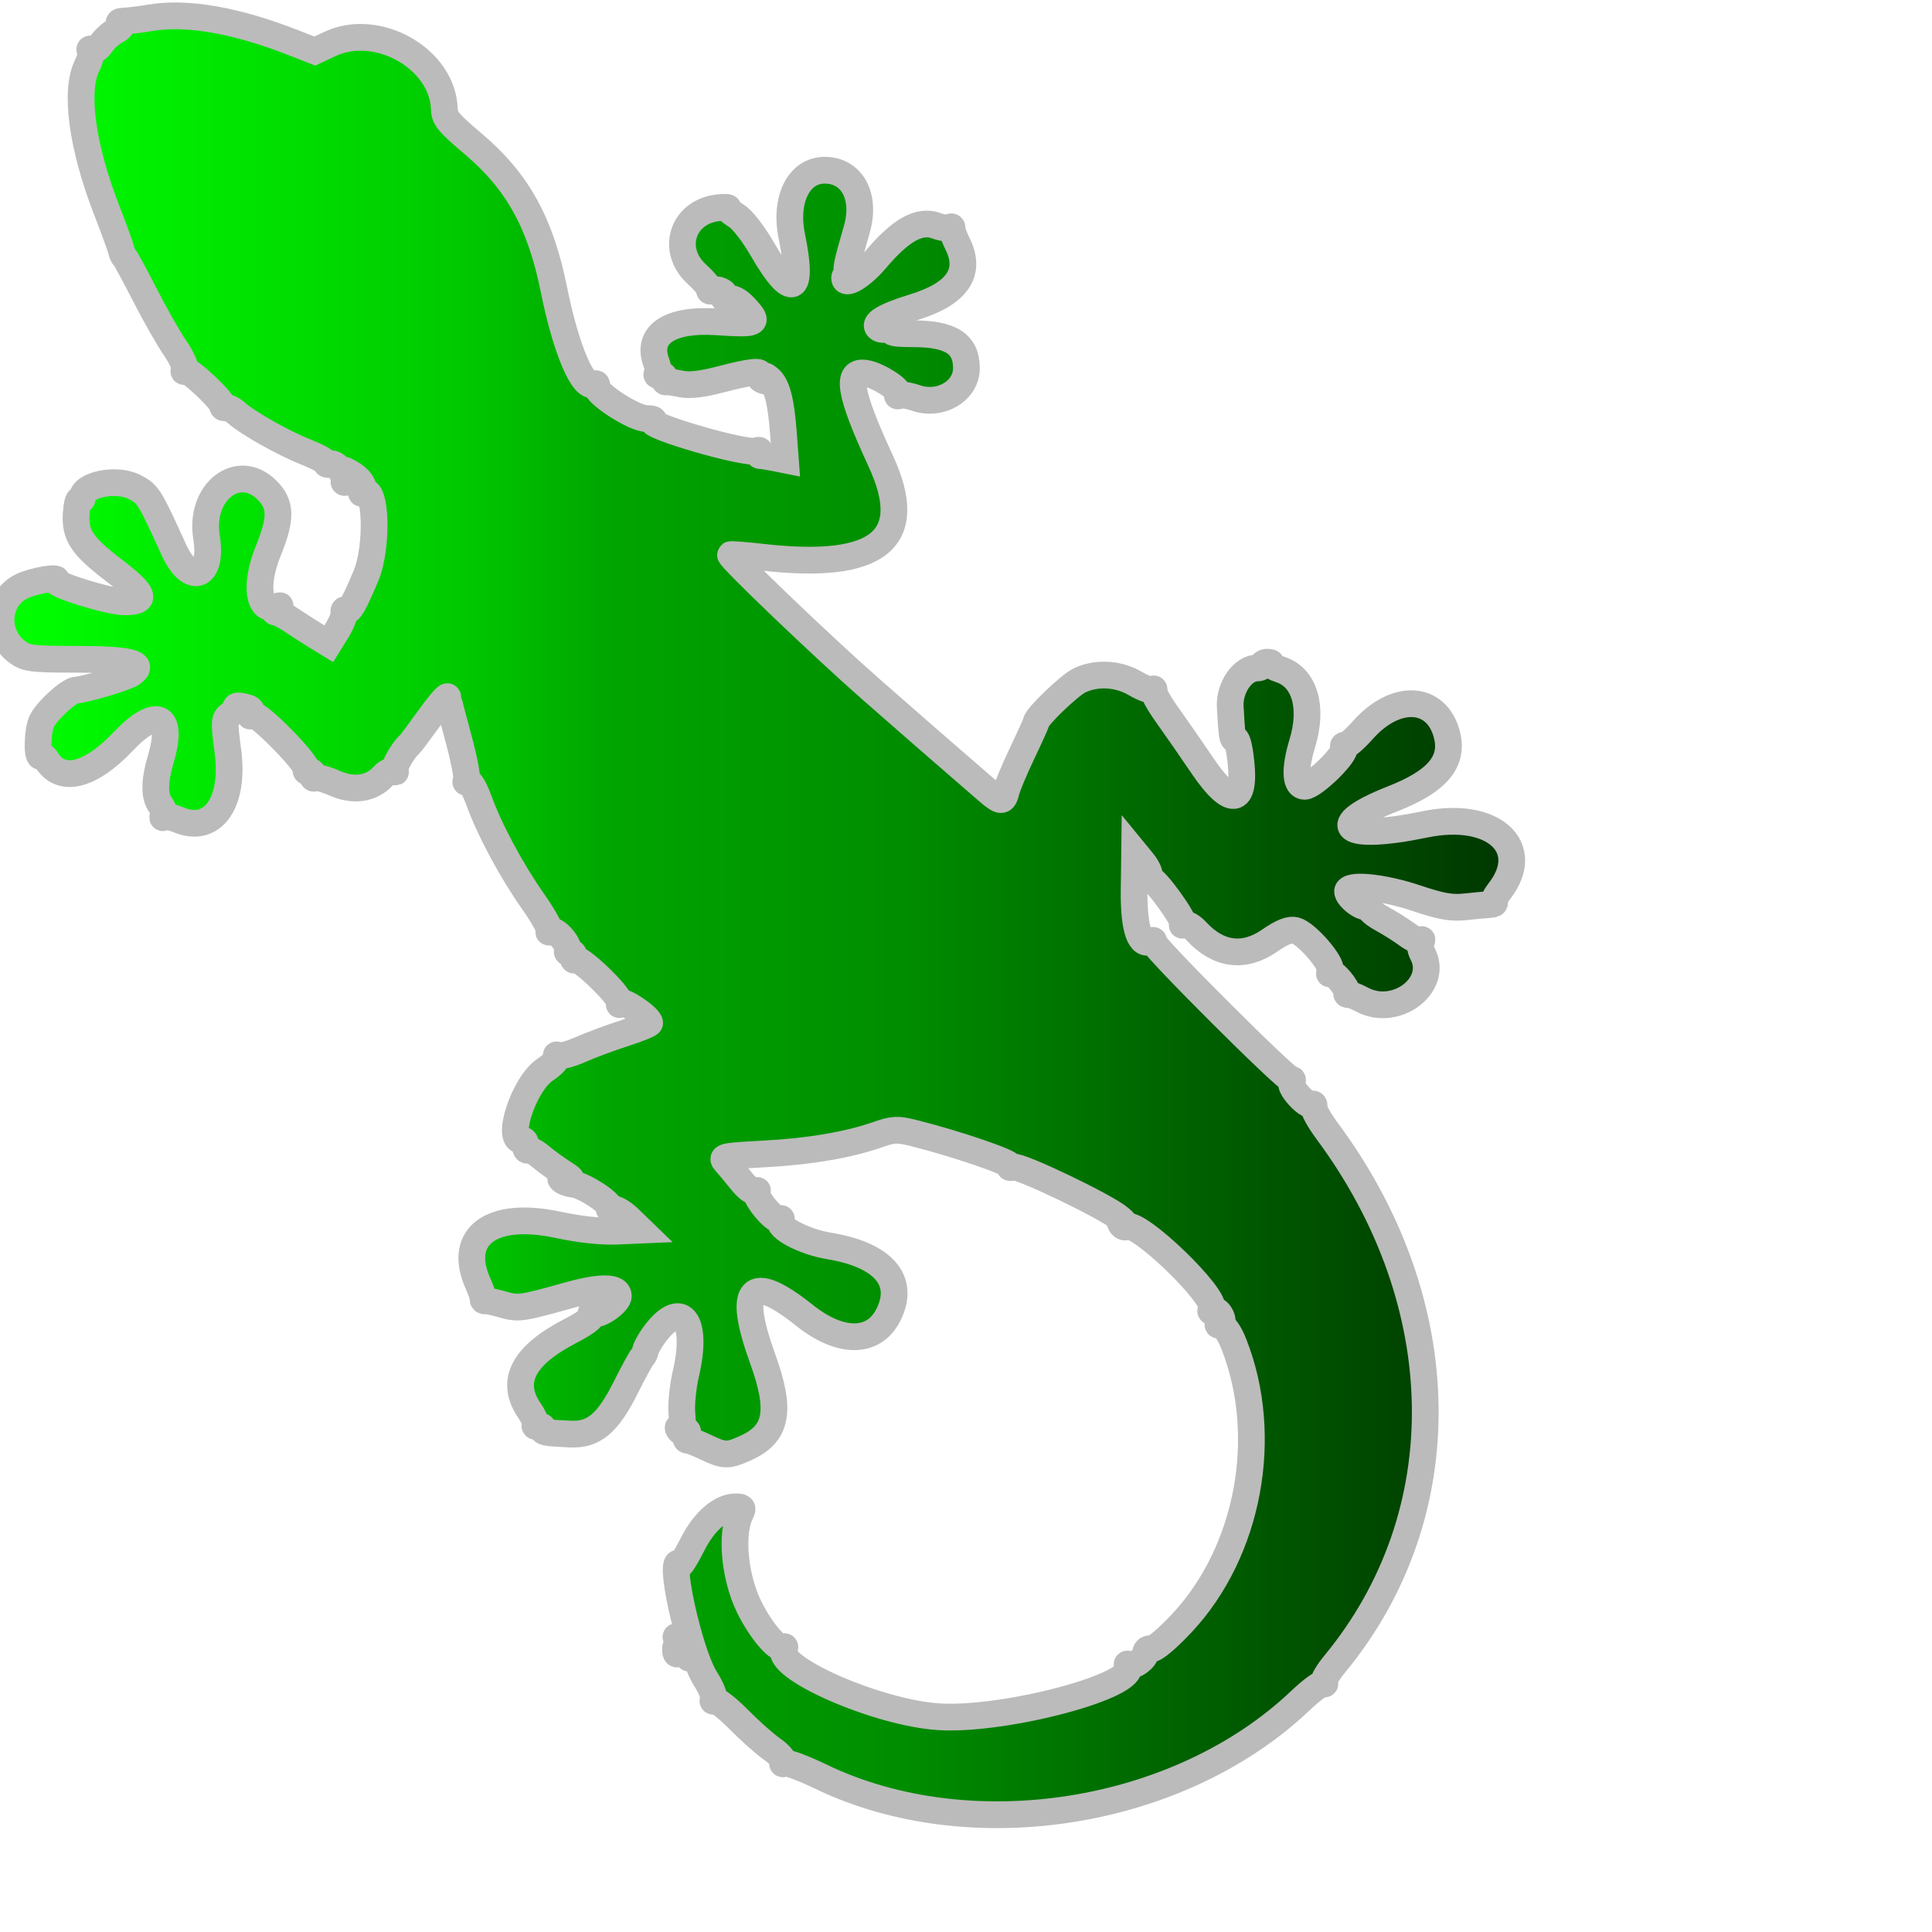
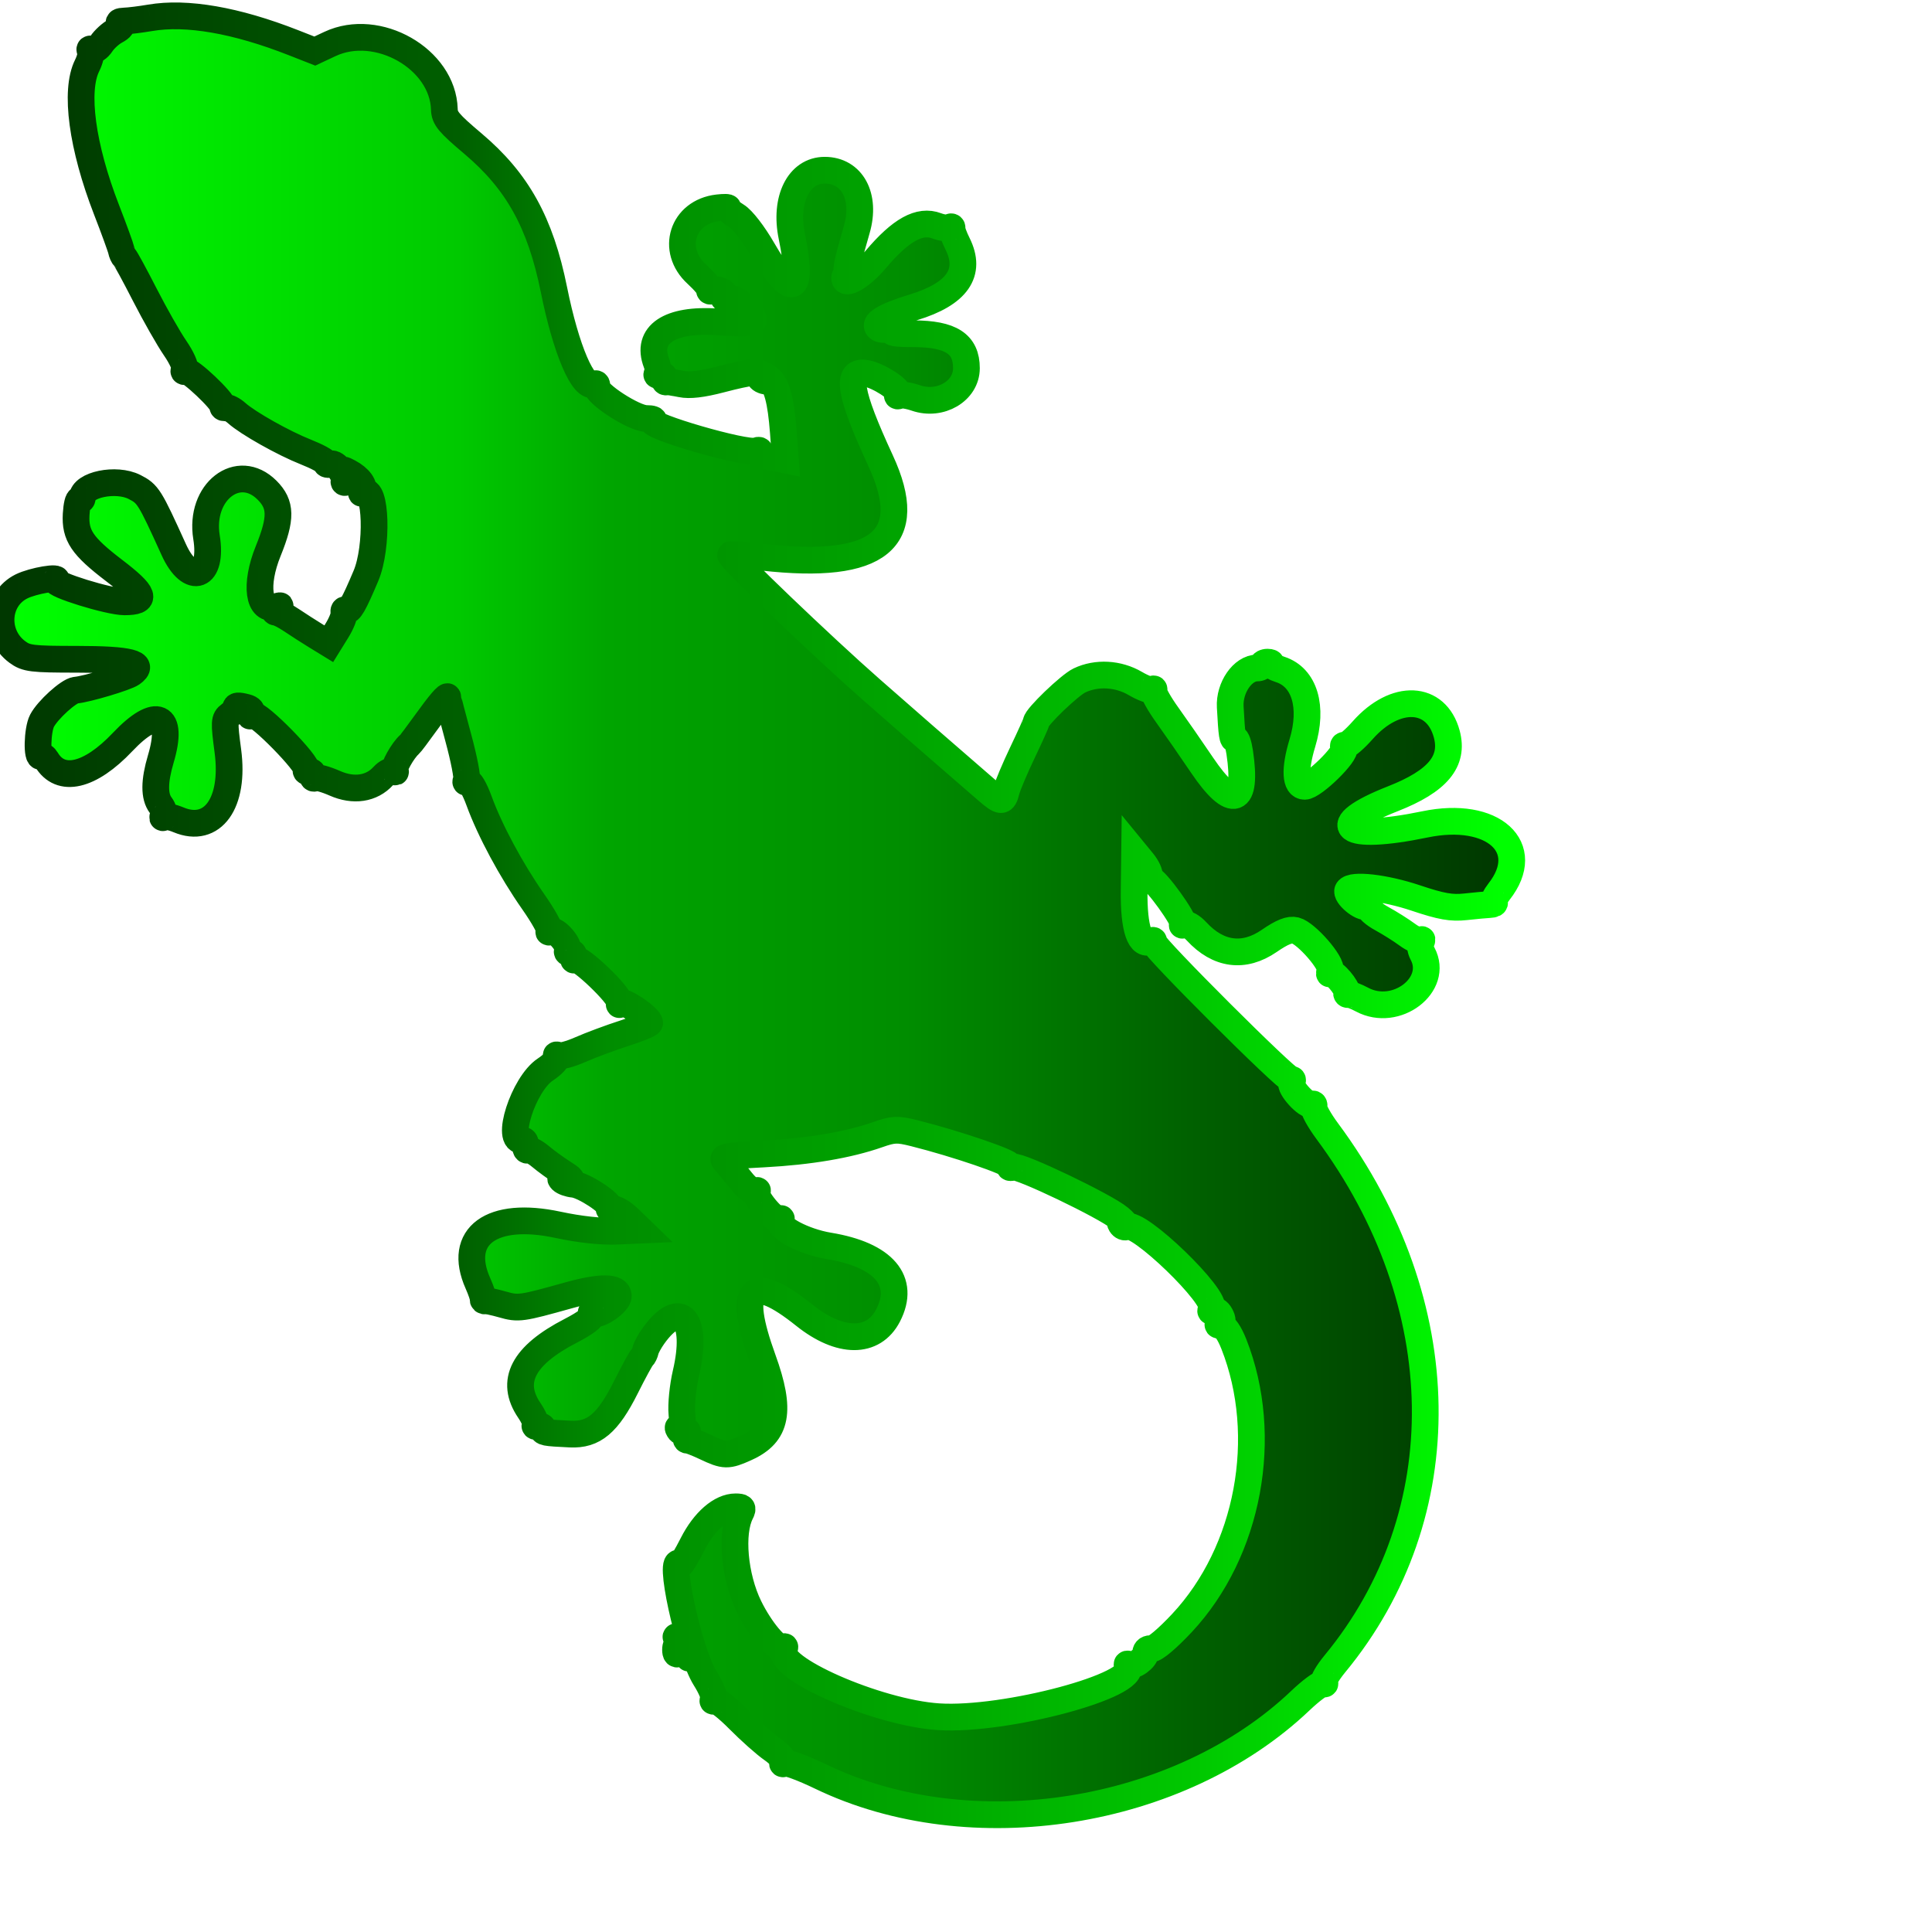
<svg xmlns="http://www.w3.org/2000/svg" id="svg" width="620" height="620" viewBox="120.444, 91.444, 187.142, 216.816">
  <defs>
    <linearGradient id="gradient">
      <stop offset="0%" stop-color="#00ff00" />
      <stop offset="30%" stop-color="#00c900" />
      <stop offset="40%" stop-color="#00a500" />
      <stop offset="60%" stop-color="#008d00" />
      <stop offset="80%" stop-color="#005f00" />
      <stop offset="100%" stop-color="#003800" />
    </linearGradient>
+     <linearGradient id="gradient2">
+       <stop offset="0%" stop-color="#003800" />
+       <stop offset="30%" stop-color="#005f00" />
+       <stop offset="40%" stop-color="#008d00" />
+       <stop offset="60%" stop-color="#00a500" />
+       <stop offset="80%" stop-color="#00c900" />
+       <stop offset="100%" stop-color="#00ff00" />
+     </linearGradient>
  </defs>
  <g id="svgg">
-     <path id="path0" d="M122.461 93.444 C 121.387 93.628,120.085 93.789,119.569 93.802 C 119.014 93.816,118.817 93.941,119.088 94.108 C 119.392 94.296,119.217 94.568,118.565 94.917 C 118.025 95.205,117.311 95.858,116.978 96.366 C 116.644 96.875,116.177 97.170,115.938 97.022 C 115.694 96.871,115.613 96.930,115.754 97.158 C 115.891 97.380,115.725 98.119,115.384 98.802 C 113.971 101.635,114.813 107.895,117.560 114.978 C 118.407 117.160,119.152 119.209,119.218 119.531 C 119.283 119.854,119.441 120.205,119.569 120.313 C 119.698 120.420,120.733 122.325,121.870 124.547 C 123.006 126.768,124.534 129.454,125.265 130.516 C 125.995 131.578,126.471 132.644,126.322 132.886 C 126.173 133.127,126.225 133.217,126.436 133.086 C 126.828 132.844,130.713 136.517,130.605 137.027 C 130.573 137.180,130.729 137.253,130.952 137.189 C 131.175 137.126,131.728 137.406,132.182 137.812 C 133.443 138.940,137.433 141.182,139.941 142.173 C 141.177 142.660,142.188 143.209,142.188 143.392 C 142.188 143.576,142.438 143.629,142.743 143.512 C 143.287 143.304,144.406 144.771,144.214 145.439 C 144.163 145.616,144.310 145.645,144.541 145.502 C 144.830 145.323,144.802 145.052,144.453 144.628 C 144.006 144.086,144.043 144.065,144.759 144.446 C 145.935 145.072,146.596 145.988,146.262 146.528 C 146.084 146.816,146.139 146.893,146.404 146.729 C 147.826 145.851,148.032 152.849,146.679 156.055 C 145.311 159.296,144.825 160.143,144.462 159.918 C 144.257 159.791,144.142 159.925,144.208 160.215 C 144.274 160.505,143.918 161.405,143.416 162.216 L 142.504 163.689 141.076 162.814 C 140.291 162.333,139.053 161.538,138.324 161.047 C 137.596 160.557,136.805 160.154,136.567 160.150 C 136.328 160.147,136.396 159.955,136.719 159.723 C 137.202 159.375,137.177 159.343,136.572 159.540 C 134.606 160.181,134.173 157.065,135.703 153.290 C 137.203 149.592,137.174 148.052,135.577 146.454 C 132.351 143.229,127.957 146.645,128.783 151.736 C 129.518 156.264,126.969 157.228,125.107 153.125 C 122.391 147.139,122.221 146.868,120.697 146.091 C 118.647 145.045,114.844 145.828,114.844 147.297 C 114.844 147.520,114.711 147.621,114.550 147.521 C 114.388 147.421,114.210 148.157,114.154 149.158 C 114.020 151.536,114.826 152.729,118.416 155.469 C 121.898 158.126,122.180 158.984,119.573 158.984 C 117.841 158.984,111.477 157.012,111.887 156.603 C 112.404 156.085,109.324 156.604,108.014 157.255 C 105.175 158.665,104.923 162.666,107.551 164.611 C 108.552 165.352,109.184 165.430,114.226 165.430 C 120.199 165.430,122.000 165.893,120.395 167.017 C 119.739 167.477,115.380 168.779,114.107 168.896 C 113.321 168.968,110.955 171.115,110.322 172.331 C 109.785 173.361,109.710 176.636,110.230 176.319 C 110.378 176.229,110.641 176.397,110.816 176.693 C 112.388 179.356,115.700 178.589,119.370 174.713 C 123.159 170.710,125.146 171.588,123.656 176.606 C 122.905 179.134,122.898 180.825,123.633 181.796 C 123.941 182.203,124.083 182.731,123.948 182.968 C 123.813 183.205,123.833 183.282,123.993 183.139 C 124.152 182.996,124.896 183.135,125.646 183.449 C 129.461 185.043,131.956 181.562,131.180 175.731 C 130.745 172.460,130.762 172.131,131.395 171.668 C 131.773 171.391,132.072 171.061,132.057 170.934 C 132.021 170.611,132.318 170.585,133.254 170.830 C 133.768 170.964,133.955 171.215,133.768 171.518 C 133.570 171.839,133.636 171.895,133.968 171.690 C 134.519 171.349,140.325 177.271,139.983 177.825 C 139.875 178.001,140.018 178.096,140.303 178.037 C 140.588 177.978,140.772 178.162,140.713 178.447 C 140.654 178.732,140.767 178.865,140.963 178.743 C 141.160 178.622,142.158 178.892,143.180 179.344 C 145.290 180.277,147.313 179.974,148.621 178.528 C 149.007 178.102,149.519 177.865,149.759 178.002 C 149.999 178.138,150.069 178.110,149.914 177.939 C 149.677 177.676,150.817 175.636,151.557 175.000 C 151.681 174.893,152.477 173.838,153.325 172.656 C 154.946 170.398,155.859 169.329,155.859 169.692 C 155.859 169.811,156.389 171.858,157.037 174.240 C 157.685 176.622,158.097 178.762,157.953 178.994 C 157.809 179.228,157.872 179.306,158.093 179.170 C 158.325 179.026,158.866 179.939,159.372 181.327 C 160.585 184.654,162.969 189.091,165.447 192.632 C 166.595 194.273,167.413 195.752,167.264 195.918 C 167.114 196.083,167.198 196.101,167.449 195.957 C 167.977 195.655,169.631 197.570,169.302 198.102 C 169.181 198.297,169.315 198.409,169.600 198.350 C 169.886 198.290,170.059 198.504,169.987 198.828 C 169.915 199.150,169.984 199.286,170.140 199.131 C 170.557 198.714,175.210 203.161,175.109 203.880 C 175.059 204.237,175.112 204.291,175.237 204.010 C 175.443 203.547,178.516 205.635,178.516 206.238 C 178.516 206.375,177.241 206.896,175.684 207.396 C 174.126 207.896,171.910 208.721,170.759 209.228 C 169.608 209.735,168.482 210.037,168.257 209.898 C 168.032 209.759,167.960 209.826,168.097 210.048 C 168.234 210.270,167.650 210.913,166.798 211.476 C 164.347 213.098,162.217 219.742,164.257 219.401 C 164.472 219.365,164.624 219.642,164.595 220.015 C 164.565 220.389,164.682 220.608,164.855 220.501 C 165.027 220.394,165.667 220.725,166.276 221.236 C 166.885 221.746,167.998 222.556,168.750 223.034 C 169.832 223.724,169.922 223.861,169.182 223.693 C 168.563 223.553,168.378 223.612,168.634 223.869 C 168.848 224.082,169.444 224.295,169.960 224.343 C 171.116 224.449,174.284 226.531,173.997 226.996 C 173.882 227.182,174.033 227.241,174.333 227.126 C 174.633 227.011,175.477 227.496,176.209 228.204 L 177.539 229.492 174.821 229.610 C 173.103 229.684,170.673 229.421,168.215 228.894 C 160.779 227.302,156.879 230.156,159.240 235.462 C 159.595 236.261,159.859 237.046,159.826 237.207 C 159.793 237.368,159.897 237.469,160.059 237.431 C 160.220 237.393,161.092 237.574,161.997 237.833 C 163.784 238.344,164.092 238.302,169.377 236.821 C 173.019 235.801,175.000 235.827,175.000 236.895 C 175.000 237.640,172.776 239.183,172.208 238.832 C 171.931 238.660,171.860 238.722,172.025 238.990 C 172.194 239.262,171.294 239.946,169.644 240.798 C 164.308 243.553,162.796 246.462,165.006 249.718 C 165.525 250.483,165.832 251.225,165.689 251.368 C 165.547 251.511,165.693 251.569,166.016 251.497 C 166.338 251.426,166.570 251.549,166.532 251.772 C 166.458 252.199,166.679 252.242,169.609 252.380 C 172.246 252.505,173.809 251.191,175.840 247.141 C 176.721 245.383,177.552 243.857,177.686 243.750 C 177.820 243.643,177.984 243.303,178.051 242.996 C 178.117 242.689,178.508 241.965,178.920 241.388 C 181.974 237.098,184.017 239.438,182.581 245.581 C 182.239 247.045,182.037 249.071,182.132 250.084 C 182.242 251.259,182.162 251.839,181.912 251.684 C 181.688 251.546,181.641 251.638,181.803 251.899 C 181.958 252.151,182.279 252.237,182.515 252.091 C 182.791 251.920,182.857 252.056,182.698 252.470 C 182.561 252.825,182.576 253.090,182.729 253.058 C 182.882 253.026,183.799 253.376,184.766 253.835 C 186.918 254.858,187.268 254.864,189.347 253.920 C 192.822 252.343,193.306 249.760,191.211 243.973 C 188.270 235.848,189.830 234.215,195.898 239.062 C 199.892 242.252,203.621 242.257,205.267 239.075 C 207.274 235.195,204.797 232.279,198.633 231.264 C 195.815 230.800,192.753 229.181,193.231 228.407 C 193.368 228.185,193.293 228.120,193.063 228.262 C 192.558 228.574,190.138 225.629,190.538 225.187 C 190.693 225.015,190.618 224.990,190.372 225.131 C 190.119 225.276,189.436 224.773,188.809 223.982 C 188.197 223.209,187.413 222.269,187.068 221.892 C 186.474 221.243,186.699 221.193,191.330 220.945 C 196.459 220.671,200.811 219.932,204.119 218.774 C 205.881 218.157,206.316 218.141,208.221 218.618 C 212.891 219.789,219.154 221.927,218.938 222.277 C 218.812 222.481,218.978 222.544,219.307 222.418 C 219.972 222.163,229.712 226.830,231.250 228.141 C 231.787 228.599,231.980 228.844,231.678 228.684 C 231.313 228.492,231.224 228.548,231.412 228.852 C 231.567 229.104,231.846 229.216,232.030 229.102 C 233.274 228.334,242.337 237.091,241.575 238.325 C 241.397 238.613,241.451 238.690,241.717 238.526 C 241.954 238.379,242.331 238.602,242.555 239.020 C 242.854 239.578,242.833 239.833,242.477 239.977 C 242.173 240.100,242.230 240.184,242.630 240.204 C 243.025 240.223,243.577 241.018,244.076 242.285 C 248.152 252.632,245.749 265.555,238.258 273.576 C 236.638 275.311,235.191 276.532,234.827 276.472 C 234.481 276.414,234.193 276.601,234.188 276.887 C 234.177 277.570,232.807 278.559,232.304 278.247 C 232.088 278.114,232.024 278.188,232.163 278.413 C 233.483 280.549,218.424 284.585,210.938 284.102 C 204.029 283.657,192.350 278.512,193.612 276.469 C 193.756 276.236,193.689 276.164,193.459 276.306 C 192.880 276.663,190.919 274.312,189.675 271.769 C 188.016 268.377,187.579 263.473,188.737 261.230 C 189.026 260.672,188.920 260.547,188.157 260.547 C 186.506 260.547,184.642 262.164,183.342 264.723 C 182.667 266.053,182.052 267.078,181.975 267.001 C 180.425 265.448,182.914 276.911,184.757 279.810 C 185.414 280.845,185.834 281.883,185.689 282.117 C 185.545 282.351,185.599 282.436,185.810 282.305 C 186.021 282.175,187.235 283.121,188.507 284.407 C 189.779 285.693,191.476 287.201,192.278 287.757 C 193.080 288.314,193.624 288.950,193.487 289.171 C 193.351 289.393,193.425 289.458,193.653 289.317 C 193.882 289.177,195.710 289.853,197.718 290.821 C 214.518 298.923,237.959 295.210,251.539 282.295 C 252.708 281.183,253.851 280.332,254.078 280.404 C 254.306 280.475,254.365 280.406,254.209 280.251 C 254.053 280.095,254.594 279.158,255.411 278.167 C 269.241 261.407,268.902 237.728,254.553 218.382 C 253.668 217.188,252.996 215.974,253.060 215.683 C 253.125 215.393,253.017 215.255,252.820 215.377 C 252.312 215.691,250.251 213.433,250.572 212.913 C 250.719 212.675,250.691 212.529,250.510 212.588 C 250.066 212.733,234.932 197.627,235.068 197.174 C 235.127 196.978,235.022 196.912,234.834 197.028 C 233.560 197.815,232.829 195.699,232.883 191.373 L 232.937 187.057 233.839 188.158 C 234.334 188.763,234.664 189.475,234.572 189.741 C 234.479 190.007,234.551 190.183,234.732 190.132 C 235.206 189.998,238.667 194.791,238.351 195.143 C 238.205 195.305,238.280 195.327,238.517 195.192 C 238.755 195.057,239.370 195.403,239.885 195.962 C 242.324 198.611,245.202 198.990,248.041 197.038 C 249.493 196.039,250.335 195.703,250.981 195.865 C 252.213 196.174,255.172 199.582,254.877 200.352 C 254.750 200.683,254.767 200.832,254.914 200.685 C 255.214 200.385,256.891 202.353,256.738 202.824 C 256.685 202.990,256.772 203.089,256.934 203.045 C 257.095 203.001,257.789 203.264,258.477 203.631 C 262.280 205.658,267.124 201.969,265.252 198.471 C 265.008 198.014,264.932 197.424,265.084 197.160 C 265.235 196.896,265.222 196.804,265.053 196.956 C 264.885 197.108,264.198 196.825,263.526 196.329 C 262.854 195.832,261.565 195.020,260.660 194.525 C 259.756 194.029,259.124 193.449,259.256 193.236 C 259.396 193.010,259.296 192.972,259.016 193.145 C 258.469 193.483,256.547 191.874,256.871 191.349 C 257.313 190.634,261.020 191.058,264.491 192.221 C 267.357 193.181,268.495 193.382,270.080 193.207 C 271.175 193.087,272.398 192.974,272.798 192.957 C 273.198 192.941,273.424 192.825,273.299 192.700 C 273.174 192.576,273.414 192.040,273.831 191.510 C 277.746 186.532,273.171 182.371,265.528 183.957 C 256.345 185.863,254.164 184.130,261.914 181.085 C 266.943 179.110,268.793 176.890,267.968 173.824 C 266.794 169.465,262.199 169.253,258.537 173.389 C 257.658 174.383,256.770 175.147,256.565 175.088 C 256.360 175.029,256.299 175.155,256.431 175.367 C 256.802 175.968,253.009 179.687,252.025 179.688 C 250.967 179.688,250.865 177.799,251.762 174.840 C 252.999 170.764,252.013 167.467,249.293 166.579 C 248.597 166.351,248.120 166.073,248.232 165.960 C 248.345 165.847,248.174 165.755,247.852 165.755 C 247.529 165.755,247.266 165.902,247.266 166.081 C 247.266 166.260,247.005 166.406,246.686 166.406 C 245.072 166.406,243.550 168.605,243.668 170.769 C 243.843 174.007,243.925 174.547,244.213 174.369 C 244.361 174.278,244.594 174.954,244.731 175.871 C 245.612 181.750,243.911 182.346,240.528 177.344 C 239.293 175.518,237.536 172.983,236.622 171.711 C 235.708 170.439,235.020 169.209,235.091 168.977 C 235.163 168.745,235.096 168.680,234.942 168.834 C 234.788 168.988,233.923 168.680,233.020 168.150 C 231.094 167.022,228.678 166.888,226.750 167.803 C 225.630 168.335,221.893 171.928,221.893 172.474 C 221.893 172.579,221.199 174.120,220.350 175.899 C 219.501 177.678,218.686 179.609,218.540 180.191 C 218.206 181.524,217.960 181.516,216.346 180.118 C 210.188 174.785,208.172 173.029,203.356 168.801 C 197.912 164.022,187.358 153.917,187.580 153.697 C 187.644 153.635,189.277 153.762,191.211 153.981 C 204.253 155.455,208.514 151.971,204.439 143.164 C 200.894 135.501,200.471 132.919,202.830 133.347 C 204.210 133.597,206.668 135.186,206.384 135.645 C 206.244 135.872,206.300 135.953,206.508 135.824 C 206.717 135.695,207.566 135.823,208.394 136.107 C 211.137 137.051,214.063 135.326,214.063 132.765 C 214.063 130.036,212.331 128.909,208.125 128.900 C 206.020 128.896,205.427 128.787,205.859 128.484 C 206.319 128.163,206.256 128.127,205.570 128.320 C 205.088 128.455,204.509 128.451,204.281 128.311 C 203.443 127.793,204.822 126.937,208.114 125.933 C 213.031 124.433,214.685 122.052,213.067 118.804 C 212.678 118.022,212.395 117.238,212.439 117.061 C 212.483 116.884,212.354 116.841,212.152 116.966 C 211.950 117.091,211.305 117.011,210.719 116.788 C 208.814 116.064,206.696 117.233,203.893 120.555 C 202.291 122.454,200.391 123.582,200.391 122.633 C 200.391 122.406,200.566 122.328,200.781 122.461 C 200.996 122.594,201.172 122.516,201.172 122.289 C 201.172 122.061,201.015 121.875,200.822 121.875 C 200.468 121.875,200.604 121.194,201.760 117.188 C 202.826 113.491,201.230 110.547,198.159 110.547 C 195.246 110.547,193.615 113.835,194.471 117.983 C 195.815 124.487,194.452 125.110,191.202 119.475 C 190.172 117.688,188.923 116.072,188.261 115.670 C 187.629 115.286,187.193 114.891,187.291 114.792 C 187.389 114.694,186.878 114.683,186.155 114.767 C 182.189 115.230,180.834 119.486,183.789 122.196 C 184.648 122.983,185.303 123.774,185.244 123.952 C 185.185 124.131,185.301 124.175,185.502 124.051 C 186.020 123.731,187.149 124.229,186.883 124.660 C 186.761 124.858,186.806 124.994,186.983 124.963 C 187.826 124.817,188.395 125.082,189.276 126.034 C 190.850 127.731,190.575 127.864,186.107 127.565 C 180.721 127.204,178.067 128.992,179.275 132.168 C 179.474 132.693,179.517 133.243,179.370 133.391 C 179.222 133.538,179.365 133.600,179.688 133.529 C 180.010 133.457,180.229 133.618,180.176 133.887 C 180.122 134.155,180.210 134.345,180.371 134.309 C 180.532 134.273,181.285 134.373,182.044 134.532 C 182.991 134.730,184.393 134.567,186.512 134.012 C 189.839 133.141,191.189 132.998,190.846 133.553 C 190.727 133.745,190.901 134.007,191.233 134.134 C 191.643 134.292,191.744 134.211,191.547 133.882 C 191.343 133.543,191.448 133.554,191.897 133.918 C 192.783 134.636,193.249 136.381,193.519 139.990 L 193.748 143.066 192.528 142.822 C 191.858 142.688,191.144 142.578,190.944 142.578 C 190.743 142.578,190.686 142.404,190.818 142.192 C 190.955 141.970,190.796 141.906,190.443 142.041 C 189.339 142.465,178.067 139.191,178.886 138.684 C 179.129 138.534,178.789 138.411,178.130 138.411 C 176.756 138.411,172.396 135.583,172.568 134.803 C 172.627 134.536,172.507 134.421,172.301 134.549 C 171.099 135.291,169.125 130.673,167.774 123.960 C 166.261 116.444,163.684 111.791,158.699 107.578 C 155.952 105.256,155.500 104.714,155.473 103.711 C 155.321 98.054,147.990 93.867,142.636 96.379 L 140.936 97.176 138.534 96.233 C 132.098 93.707,126.555 92.745,122.461 93.444 M181.631 275.257 C 181.851 275.366,182.031 275.627,182.031 275.837 C 182.031 276.046,181.893 276.133,181.724 276.028 C 181.556 275.924,181.417 276.175,181.417 276.586 C 181.417 277.058,181.554 277.196,181.789 276.961 C 182.024 276.726,182.352 276.836,182.681 277.260 C 183.090 277.787,183.085 277.642,182.655 276.575 C 182.354 275.831,181.911 275.185,181.670 275.140 C 181.411 275.092,181.395 275.140,181.631 275.257 " stroke="#bbb" stroke-width="3" fill="url(#gradient)" fill-rule="evenodd">
+     <path id="path0" d="M122.461 93.444 C 121.387 93.628,120.085 93.789,119.569 93.802 C 119.014 93.816,118.817 93.941,119.088 94.108 C 119.392 94.296,119.217 94.568,118.565 94.917 C 118.025 95.205,117.311 95.858,116.978 96.366 C 116.644 96.875,116.177 97.170,115.938 97.022 C 115.694 96.871,115.613 96.930,115.754 97.158 C 115.891 97.380,115.725 98.119,115.384 98.802 C 113.971 101.635,114.813 107.895,117.560 114.978 C 118.407 117.160,119.152 119.209,119.218 119.531 C 119.283 119.854,119.441 120.205,119.569 120.313 C 119.698 120.420,120.733 122.325,121.870 124.547 C 123.006 126.768,124.534 129.454,125.265 130.516 C 125.995 131.578,126.471 132.644,126.322 132.886 C 126.173 133.127,126.225 133.217,126.436 133.086 C 126.828 132.844,130.713 136.517,130.605 137.027 C 130.573 137.180,130.729 137.253,130.952 137.189 C 131.175 137.126,131.728 137.406,132.182 137.812 C 133.443 138.940,137.433 141.182,139.941 142.173 C 141.177 142.660,142.188 143.209,142.188 143.392 C 142.188 143.576,142.438 143.629,142.743 143.512 C 143.287 143.304,144.406 144.771,144.214 145.439 C 144.163 145.616,144.310 145.645,144.541 145.502 C 144.830 145.323,144.802 145.052,144.453 144.628 C 144.006 144.086,144.043 144.065,144.759 144.446 C 145.935 145.072,146.596 145.988,146.262 146.528 C 146.084 146.816,146.139 146.893,146.404 146.729 C 147.826 145.851,148.032 152.849,146.679 156.055 C 145.311 159.296,144.825 160.143,144.462 159.918 C 144.257 159.791,144.142 159.925,144.208 160.215 C 144.274 160.505,143.918 161.405,143.416 162.216 L 142.504 163.689 141.076 162.814 C 140.291 162.333,139.053 161.538,138.324 161.047 C 137.596 160.557,136.805 160.154,136.567 160.150 C 136.328 160.147,136.396 159.955,136.719 159.723 C 137.202 159.375,137.177 159.343,136.572 159.540 C 134.606 160.181,134.173 157.065,135.703 153.290 C 137.203 149.592,137.174 148.052,135.577 146.454 C 132.351 143.229,127.957 146.645,128.783 151.736 C 129.518 156.264,126.969 157.228,125.107 153.125 C 122.391 147.139,122.221 146.868,120.697 146.091 C 118.647 145.045,114.844 145.828,114.844 147.297 C 114.844 147.520,114.711 147.621,114.550 147.521 C 114.388 147.421,114.210 148.157,114.154 149.158 C 114.020 151.536,114.826 152.729,118.416 155.469 C 121.898 158.126,122.180 158.984,119.573 158.984 C 117.841 158.984,111.477 157.012,111.887 156.603 C 112.404 156.085,109.324 156.604,108.014 157.255 C 105.175 158.665,104.923 162.666,107.551 164.611 C 108.552 165.352,109.184 165.430,114.226 165.430 C 120.199 165.430,122.000 165.893,120.395 167.017 C 119.739 167.477,115.380 168.779,114.107 168.896 C 113.321 168.968,110.955 171.115,110.322 172.331 C 109.785 173.361,109.710 176.636,110.230 176.319 C 110.378 176.229,110.641 176.397,110.816 176.693 C 112.388 179.356,115.700 178.589,119.370 174.713 C 123.159 170.710,125.146 171.588,123.656 176.606 C 122.905 179.134,122.898 180.825,123.633 181.796 C 123.941 182.203,124.083 182.731,123.948 182.968 C 123.813 183.205,123.833 183.282,123.993 183.139 C 124.152 182.996,124.896 183.135,125.646 183.449 C 129.461 185.043,131.956 181.562,131.180 175.731 C 130.745 172.460,130.762 172.131,131.395 171.668 C 131.773 171.391,132.072 171.061,132.057 170.934 C 132.021 170.611,132.318 170.585,133.254 170.830 C 133.768 170.964,133.955 171.215,133.768 171.518 C 133.570 171.839,133.636 171.895,133.968 171.690 C 134.519 171.349,140.325 177.271,139.983 177.825 C 139.875 178.001,140.018 178.096,140.303 178.037 C 140.588 177.978,140.772 178.162,140.713 178.447 C 140.654 178.732,140.767 178.865,140.963 178.743 C 141.160 178.622,142.158 178.892,143.180 179.344 C 145.290 180.277,147.313 179.974,148.621 178.528 C 149.007 178.102,149.519 177.865,149.759 178.002 C 149.999 178.138,150.069 178.110,149.914 177.939 C 149.677 177.676,150.817 175.636,151.557 175.000 C 151.681 174.893,152.477 173.838,153.325 172.656 C 154.946 170.398,155.859 169.329,155.859 169.692 C 155.859 169.811,156.389 171.858,157.037 174.240 C 157.685 176.622,158.097 178.762,157.953 178.994 C 157.809 179.228,157.872 179.306,158.093 179.170 C 158.325 179.026,158.866 179.939,159.372 181.327 C 160.585 184.654,162.969 189.091,165.447 192.632 C 166.595 194.273,167.413 195.752,167.264 195.918 C 167.114 196.083,167.198 196.101,167.449 195.957 C 167.977 195.655,169.631 197.570,169.302 198.102 C 169.181 198.297,169.315 198.409,169.600 198.350 C 169.886 198.290,170.059 198.504,169.987 198.828 C 169.915 199.150,169.984 199.286,170.140 199.131 C 170.557 198.714,175.210 203.161,175.109 203.880 C 175.059 204.237,175.112 204.291,175.237 204.010 C 175.443 203.547,178.516 205.635,178.516 206.238 C 178.516 206.375,177.241 206.896,175.684 207.396 C 174.126 207.896,171.910 208.721,170.759 209.228 C 169.608 209.735,168.482 210.037,168.257 209.898 C 168.032 209.759,167.960 209.826,168.097 210.048 C 168.234 210.270,167.650 210.913,166.798 211.476 C 164.347 213.098,162.217 219.742,164.257 219.401 C 164.472 219.365,164.624 219.642,164.595 220.015 C 164.565 220.389,164.682 220.608,164.855 220.501 C 165.027 220.394,165.667 220.725,166.276 221.236 C 166.885 221.746,167.998 222.556,168.750 223.034 C 169.832 223.724,169.922 223.861,169.182 223.693 C 168.563 223.553,168.378 223.612,168.634 223.869 C 168.848 224.082,169.444 224.295,169.960 224.343 C 171.116 224.449,174.284 226.531,173.997 226.996 C 173.882 227.182,174.033 227.241,174.333 227.126 C 174.633 227.011,175.477 227.496,176.209 228.204 L 177.539 229.492 174.821 229.610 C 173.103 229.684,170.673 229.421,168.215 228.894 C 160.779 227.302,156.879 230.156,159.240 235.462 C 159.595 236.261,159.859 237.046,159.826 237.207 C 159.793 237.368,159.897 237.469,160.059 237.431 C 160.220 237.393,161.092 237.574,161.997 237.833 C 163.784 238.344,164.092 238.302,169.377 236.821 C 173.019 235.801,175.000 235.827,175.000 236.895 C 175.000 237.640,172.776 239.183,172.208 238.832 C 171.931 238.660,171.860 238.722,172.025 238.990 C 172.194 239.262,171.294 239.946,169.644 240.798 C 164.308 243.553,162.796 246.462,165.006 249.718 C 165.525 250.483,165.832 251.225,165.689 251.368 C 165.547 251.511,165.693 251.569,166.016 251.497 C 166.338 251.426,166.570 251.549,166.532 251.772 C 166.458 252.199,166.679 252.242,169.609 252.380 C 172.246 252.505,173.809 251.191,175.840 247.141 C 176.721 245.383,177.552 243.857,177.686 243.750 C 177.820 243.643,177.984 243.303,178.051 242.996 C 178.117 242.689,178.508 241.965,178.920 241.388 C 181.974 237.098,184.017 239.438,182.581 245.581 C 182.239 247.045,182.037 249.071,182.132 250.084 C 182.242 251.259,182.162 251.839,181.912 251.684 C 181.688 251.546,181.641 251.638,181.803 251.899 C 181.958 252.151,182.279 252.237,182.515 252.091 C 182.791 251.920,182.857 252.056,182.698 252.470 C 182.561 252.825,182.576 253.090,182.729 253.058 C 182.882 253.026,183.799 253.376,184.766 253.835 C 186.918 254.858,187.268 254.864,189.347 253.920 C 192.822 252.343,193.306 249.760,191.211 243.973 C 188.270 235.848,189.830 234.215,195.898 239.062 C 199.892 242.252,203.621 242.257,205.267 239.075 C 207.274 235.195,204.797 232.279,198.633 231.264 C 195.815 230.800,192.753 229.181,193.231 228.407 C 193.368 228.185,193.293 228.120,193.063 228.262 C 192.558 228.574,190.138 225.629,190.538 225.187 C 190.693 225.015,190.618 224.990,190.372 225.131 C 190.119 225.276,189.436 224.773,188.809 223.982 C 188.197 223.209,187.413 222.269,187.068 221.892 C 186.474 221.243,186.699 221.193,191.330 220.945 C 196.459 220.671,200.811 219.932,204.119 218.774 C 205.881 218.157,206.316 218.141,208.221 218.618 C 212.891 219.789,219.154 221.927,218.938 222.277 C 218.812 222.481,218.978 222.544,219.307 222.418 C 219.972 222.163,229.712 226.830,231.250 228.141 C 231.787 228.599,231.980 228.844,231.678 228.684 C 231.313 228.492,231.224 228.548,231.412 228.852 C 231.567 229.104,231.846 229.216,232.030 229.102 C 233.274 228.334,242.337 237.091,241.575 238.325 C 241.397 238.613,241.451 238.690,241.717 238.526 C 241.954 238.379,242.331 238.602,242.555 239.020 C 242.854 239.578,242.833 239.833,242.477 239.977 C 242.173 240.100,242.230 240.184,242.630 240.204 C 243.025 240.223,243.577 241.018,244.076 242.285 C 248.152 252.632,245.749 265.555,238.258 273.576 C 236.638 275.311,235.191 276.532,234.827 276.472 C 234.481 276.414,234.193 276.601,234.188 276.887 C 234.177 277.570,232.807 278.559,232.304 278.247 C 232.088 278.114,232.024 278.188,232.163 278.413 C 233.483 280.549,218.424 284.585,210.938 284.102 C 204.029 283.657,192.350 278.512,193.612 276.469 C 193.756 276.236,193.689 276.164,193.459 276.306 C 192.880 276.663,190.919 274.312,189.675 271.769 C 188.016 268.377,187.579 263.473,188.737 261.230 C 189.026 260.672,188.920 260.547,188.157 260.547 C 186.506 260.547,184.642 262.164,183.342 264.723 C 182.667 266.053,182.052 267.078,181.975 267.001 C 180.425 265.448,182.914 276.911,184.757 279.810 C 185.414 280.845,185.834 281.883,185.689 282.117 C 185.545 282.351,185.599 282.436,185.810 282.305 C 186.021 282.175,187.235 283.121,188.507 284.407 C 189.779 285.693,191.476 287.201,192.278 287.757 C 193.080 288.314,193.624 288.950,193.487 289.171 C 193.351 289.393,193.425 289.458,193.653 289.317 C 193.882 289.177,195.710 289.853,197.718 290.821 C 214.518 298.923,237.959 295.210,251.539 282.295 C 252.708 281.183,253.851 280.332,254.078 280.404 C 254.306 280.475,254.365 280.406,254.209 280.251 C 254.053 280.095,254.594 279.158,255.411 278.167 C 269.241 261.407,268.902 237.728,254.553 218.382 C 253.668 217.188,252.996 215.974,253.060 215.683 C 253.125 215.393,253.017 215.255,252.820 215.377 C 252.312 215.691,250.251 213.433,250.572 212.913 C 250.719 212.675,250.691 212.529,250.510 212.588 C 250.066 212.733,234.932 197.627,235.068 197.174 C 235.127 196.978,235.022 196.912,234.834 197.028 C 233.560 197.815,232.829 195.699,232.883 191.373 L 232.937 187.057 233.839 188.158 C 234.334 188.763,234.664 189.475,234.572 189.741 C 234.479 190.007,234.551 190.183,234.732 190.132 C 235.206 189.998,238.667 194.791,238.351 195.143 C 238.205 195.305,238.280 195.327,238.517 195.192 C 238.755 195.057,239.370 195.403,239.885 195.962 C 242.324 198.611,245.202 198.990,248.041 197.038 C 249.493 196.039,250.335 195.703,250.981 195.865 C 252.213 196.174,255.172 199.582,254.877 200.352 C 254.750 200.683,254.767 200.832,254.914 200.685 C 255.214 200.385,256.891 202.353,256.738 202.824 C 256.685 202.990,256.772 203.089,256.934 203.045 C 257.095 203.001,257.789 203.264,258.477 203.631 C 262.280 205.658,267.124 201.969,265.252 198.471 C 265.008 198.014,264.932 197.424,265.084 197.160 C 265.235 196.896,265.222 196.804,265.053 196.956 C 264.885 197.108,264.198 196.825,263.526 196.329 C 262.854 195.832,261.565 195.020,260.660 194.525 C 259.756 194.029,259.124 193.449,259.256 193.236 C 259.396 193.010,259.296 192.972,259.016 193.145 C 258.469 193.483,256.547 191.874,256.871 191.349 C 257.313 190.634,261.020 191.058,264.491 192.221 C 267.357 193.181,268.495 193.382,270.080 193.207 C 271.175 193.087,272.398 192.974,272.798 192.957 C 273.198 192.941,273.424 192.825,273.299 192.700 C 273.174 192.576,273.414 192.040,273.831 191.510 C 277.746 186.532,273.171 182.371,265.528 183.957 C 256.345 185.863,254.164 184.130,261.914 181.085 C 266.943 179.110,268.793 176.890,267.968 173.824 C 266.794 169.465,262.199 169.253,258.537 173.389 C 257.658 174.383,256.770 175.147,256.565 175.088 C 256.360 175.029,256.299 175.155,256.431 175.367 C 256.802 175.968,253.009 179.687,252.025 179.688 C 250.967 179.688,250.865 177.799,251.762 174.840 C 252.999 170.764,252.013 167.467,249.293 166.579 C 248.597 166.351,248.120 166.073,248.232 165.960 C 248.345 165.847,248.174 165.755,247.852 165.755 C 247.529 165.755,247.266 165.902,247.266 166.081 C 247.266 166.260,247.005 166.406,246.686 166.406 C 245.072 166.406,243.550 168.605,243.668 170.769 C 243.843 174.007,243.925 174.547,244.213 174.369 C 244.361 174.278,244.594 174.954,244.731 175.871 C 245.612 181.750,243.911 182.346,240.528 177.344 C 239.293 175.518,237.536 172.983,236.622 171.711 C 235.708 170.439,235.020 169.209,235.091 168.977 C 235.163 168.745,235.096 168.680,234.942 168.834 C 234.788 168.988,233.923 168.680,233.020 168.150 C 231.094 167.022,228.678 166.888,226.750 167.803 C 225.630 168.335,221.893 171.928,221.893 172.474 C 221.893 172.579,221.199 174.120,220.350 175.899 C 219.501 177.678,218.686 179.609,218.540 180.191 C 218.206 181.524,217.960 181.516,216.346 180.118 C 210.188 174.785,208.172 173.029,203.356 168.801 C 197.912 164.022,187.358 153.917,187.580 153.697 C 187.644 153.635,189.277 153.762,191.211 153.981 C 204.253 155.455,208.514 151.971,204.439 143.164 C 200.894 135.501,200.471 132.919,202.830 133.347 C 204.210 133.597,206.668 135.186,206.384 135.645 C 206.244 135.872,206.300 135.953,206.508 135.824 C 206.717 135.695,207.566 135.823,208.394 136.107 C 211.137 137.051,214.063 135.326,214.063 132.765 C 214.063 130.036,212.331 128.909,208.125 128.900 C 206.020 128.896,205.427 128.787,205.859 128.484 C 206.319 128.163,206.256 128.127,205.570 128.320 C 205.088 128.455,204.509 128.451,204.281 128.311 C 203.443 127.793,204.822 126.937,208.114 125.933 C 213.031 124.433,214.685 122.052,213.067 118.804 C 212.678 118.022,212.395 117.238,212.439 117.061 C 212.483 116.884,212.354 116.841,212.152 116.966 C 211.950 117.091,211.305 117.011,210.719 116.788 C 208.814 116.064,206.696 117.233,203.893 120.555 C 202.291 122.454,200.391 123.582,200.391 122.633 C 200.391 122.406,200.566 122.328,200.781 122.461 C 200.996 122.594,201.172 122.516,201.172 122.289 C 201.172 122.061,201.015 121.875,200.822 121.875 C 200.468 121.875,200.604 121.194,201.760 117.188 C 202.826 113.491,201.230 110.547,198.159 110.547 C 195.246 110.547,193.615 113.835,194.471 117.983 C 195.815 124.487,194.452 125.110,191.202 119.475 C 190.172 117.688,188.923 116.072,188.261 115.670 C 187.629 115.286,187.193 114.891,187.291 114.792 C 187.389 114.694,186.878 114.683,186.155 114.767 C 182.189 115.230,180.834 119.486,183.789 122.196 C 184.648 122.983,185.303 123.774,185.244 123.952 C 185.185 124.131,185.301 124.175,185.502 124.051 C 186.020 123.731,187.149 124.229,186.883 124.660 C 186.761 124.858,186.806 124.994,186.983 124.963 C 187.826 124.817,188.395 125.082,189.276 126.034 C 190.850 127.731,190.575 127.864,186.107 127.565 C 180.721 127.204,178.067 128.992,179.275 132.168 C 179.474 132.693,179.517 133.243,179.370 133.391 C 179.222 133.538,179.365 133.600,179.688 133.529 C 180.010 133.457,180.229 133.618,180.176 133.887 C 180.122 134.155,180.210 134.345,180.371 134.309 C 180.532 134.273,181.285 134.373,182.044 134.532 C 182.991 134.730,184.393 134.567,186.512 134.012 C 189.839 133.141,191.189 132.998,190.846 133.553 C 190.727 133.745,190.901 134.007,191.233 134.134 C 191.643 134.292,191.744 134.211,191.547 133.882 C 191.343 133.543,191.448 133.554,191.897 133.918 C 192.783 134.636,193.249 136.381,193.519 139.990 L 193.748 143.066 192.528 142.822 C 191.858 142.688,191.144 142.578,190.944 142.578 C 190.743 142.578,190.686 142.404,190.818 142.192 C 190.955 141.970,190.796 141.906,190.443 142.041 C 189.339 142.465,178.067 139.191,178.886 138.684 C 179.129 138.534,178.789 138.411,178.130 138.411 C 176.756 138.411,172.396 135.583,172.568 134.803 C 172.627 134.536,172.507 134.421,172.301 134.549 C 171.099 135.291,169.125 130.673,167.774 123.960 C 166.261 116.444,163.684 111.791,158.699 107.578 C 155.952 105.256,155.500 104.714,155.473 103.711 C 155.321 98.054,147.990 93.867,142.636 96.379 L 140.936 97.176 138.534 96.233 C 132.098 93.707,126.555 92.745,122.461 93.444 M181.631 275.257 C 181.851 275.366,182.031 275.627,182.031 275.837 C 182.031 276.046,181.893 276.133,181.724 276.028 C 181.556 275.924,181.417 276.175,181.417 276.586 C 181.417 277.058,181.554 277.196,181.789 276.961 C 182.024 276.726,182.352 276.836,182.681 277.260 C 183.090 277.787,183.085 277.642,182.655 276.575 C 182.354 275.831,181.911 275.185,181.670 275.140 C 181.411 275.092,181.395 275.140,181.631 275.257 " stroke="url(#gradient2)" stroke-width="3" fill="url(#gradient)" fill-rule="evenodd">
</path>
  </g>
</svg>
